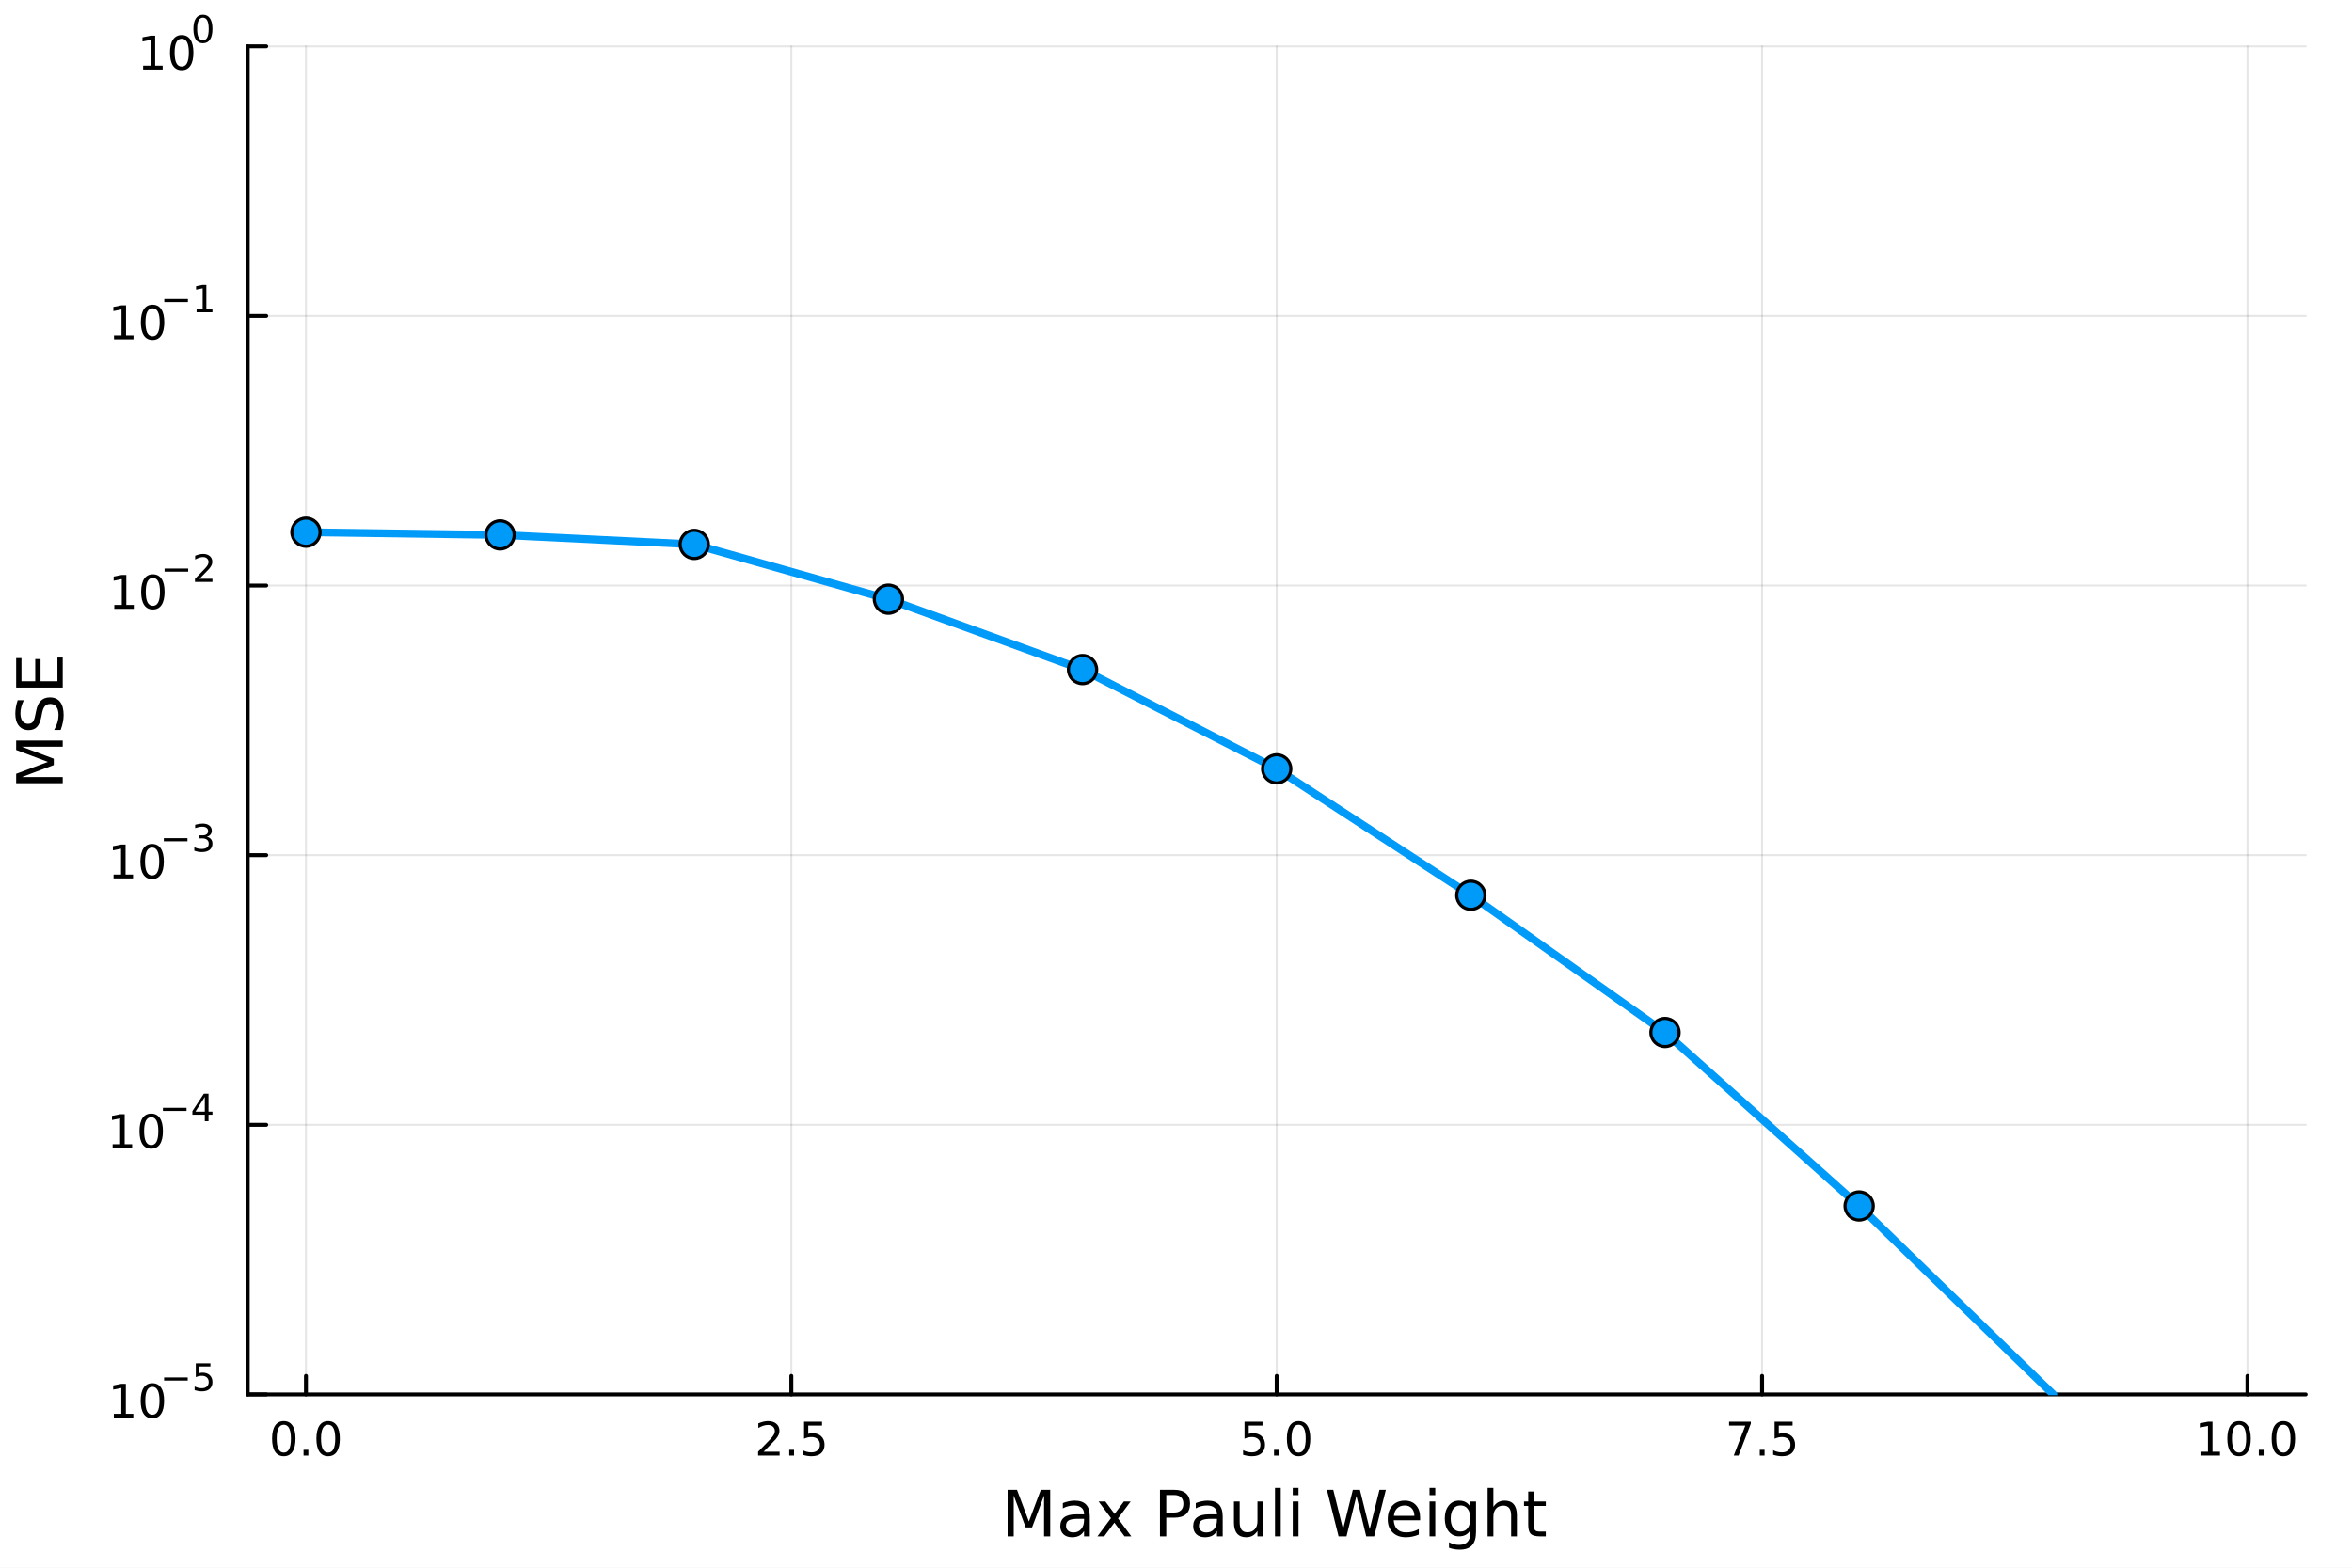
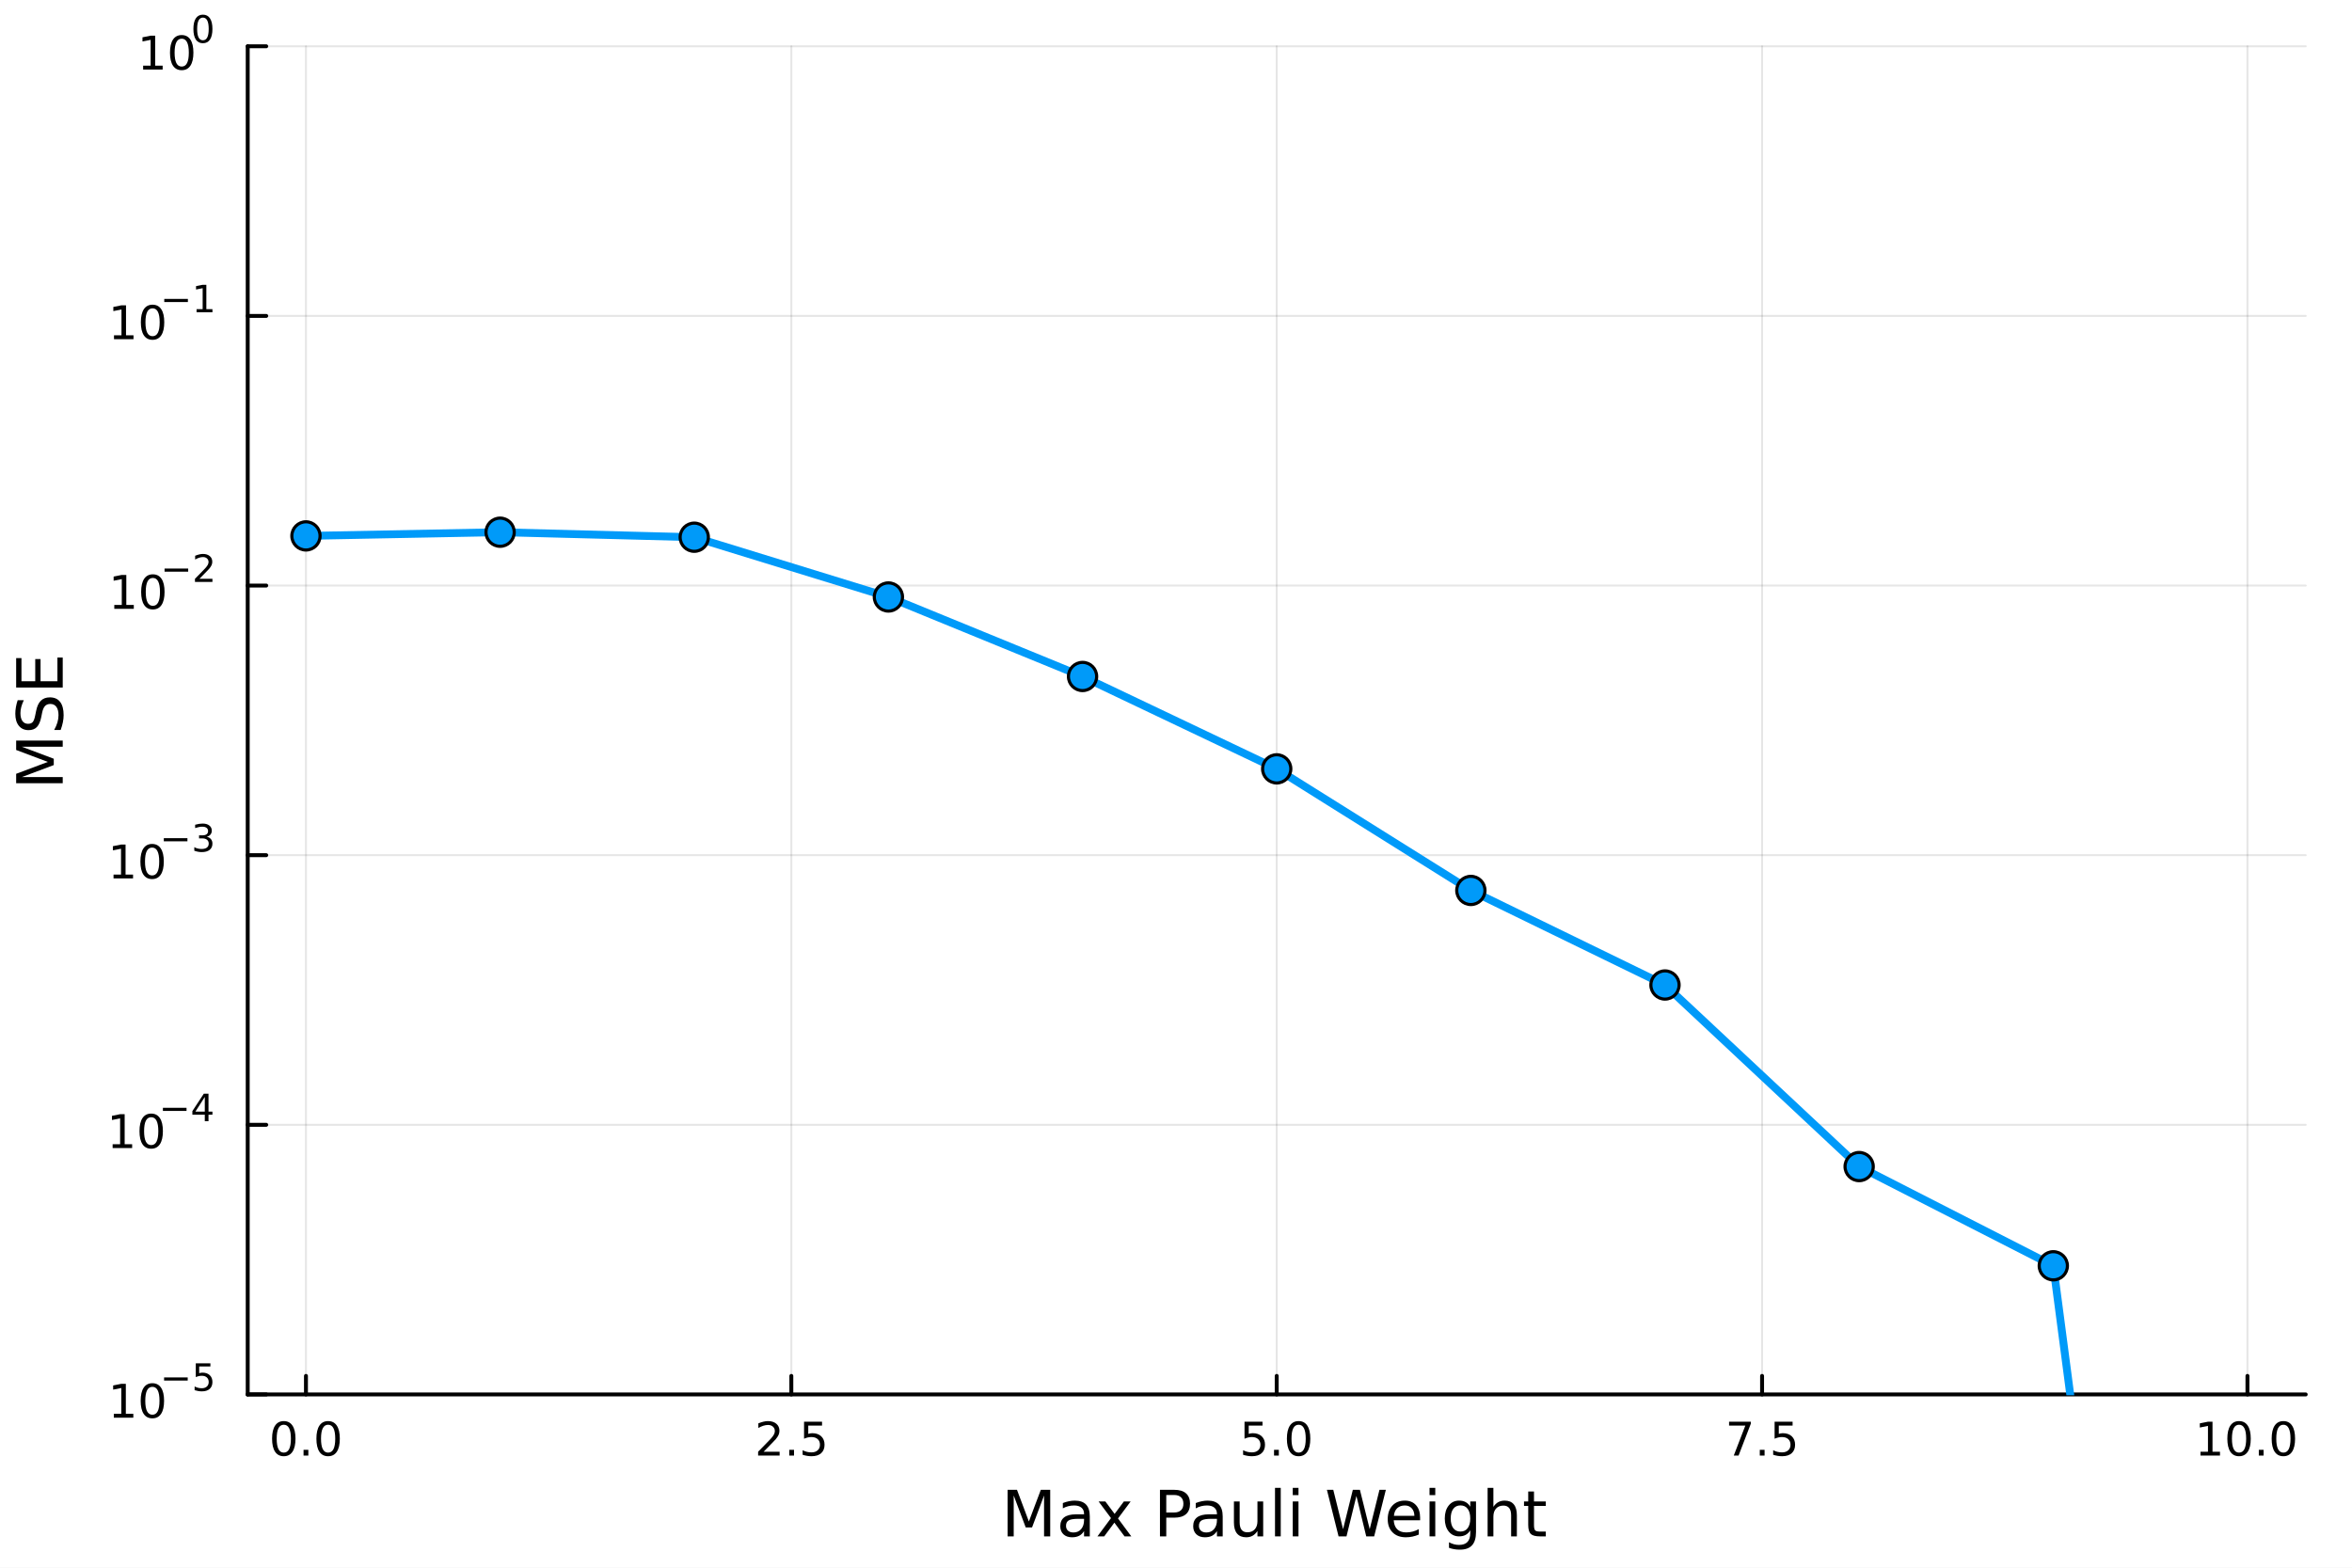
<svg xmlns="http://www.w3.org/2000/svg" width="600" height="400" viewBox="0 0 2400 1600">
  <defs>
    <clipPath id="clip060">
      <rect x="0" y="0" width="2400" height="1600" />
    </clipPath>
  </defs>
  <path clip-path="url(#clip060)" d="M0 1600 L2400 1600 L2400 0 L0 0  Z" fill="#ffffff" fill-rule="evenodd" fill-opacity="1" />
  <defs>
    <clipPath id="clip061">
      <rect x="480" y="0" width="1681" height="1600" />
    </clipPath>
  </defs>
  <path clip-path="url(#clip060)" d="M252.764 1423.18 L2352.76 1423.18 L2352.76 47.244 L252.764 47.244  Z" fill="#ffffff" fill-rule="evenodd" fill-opacity="1" />
  <defs>
    <clipPath id="clip062">
      <rect x="252" y="47" width="2101" height="1377" />
    </clipPath>
  </defs>
  <polyline clip-path="url(#clip062)" style="stroke:#000000; stroke-linecap:round; stroke-linejoin:round; stroke-width:2; stroke-opacity:0.1; fill:none" points="312.198,1423.18 312.198,47.244 " />
  <polyline clip-path="url(#clip062)" style="stroke:#000000; stroke-linecap:round; stroke-linejoin:round; stroke-width:2; stroke-opacity:0.1; fill:none" points="807.479,1423.18 807.479,47.244 " />
  <polyline clip-path="url(#clip062)" style="stroke:#000000; stroke-linecap:round; stroke-linejoin:round; stroke-width:2; stroke-opacity:0.1; fill:none" points="1302.76,1423.18 1302.76,47.244 " />
  <polyline clip-path="url(#clip062)" style="stroke:#000000; stroke-linecap:round; stroke-linejoin:round; stroke-width:2; stroke-opacity:0.1; fill:none" points="1798.04,1423.18 1798.04,47.244 " />
  <polyline clip-path="url(#clip062)" style="stroke:#000000; stroke-linecap:round; stroke-linejoin:round; stroke-width:2; stroke-opacity:0.1; fill:none" points="2293.32,1423.18 2293.32,47.244 " />
  <polyline clip-path="url(#clip062)" style="stroke:#000000; stroke-linecap:round; stroke-linejoin:round; stroke-width:2; stroke-opacity:0.1; fill:none" points="252.764,1423.18 2352.76,1423.18 " />
  <polyline clip-path="url(#clip062)" style="stroke:#000000; stroke-linecap:round; stroke-linejoin:round; stroke-width:2; stroke-opacity:0.1; fill:none" points="252.764,1147.99 2352.76,1147.99 " />
  <polyline clip-path="url(#clip062)" style="stroke:#000000; stroke-linecap:round; stroke-linejoin:round; stroke-width:2; stroke-opacity:0.1; fill:none" points="252.764,872.806 2352.76,872.806 " />
  <polyline clip-path="url(#clip062)" style="stroke:#000000; stroke-linecap:round; stroke-linejoin:round; stroke-width:2; stroke-opacity:0.1; fill:none" points="252.764,597.618 2352.76,597.618 " />
  <polyline clip-path="url(#clip062)" style="stroke:#000000; stroke-linecap:round; stroke-linejoin:round; stroke-width:2; stroke-opacity:0.1; fill:none" points="252.764,322.431 2352.76,322.431 " />
  <polyline clip-path="url(#clip062)" style="stroke:#000000; stroke-linecap:round; stroke-linejoin:round; stroke-width:2; stroke-opacity:0.1; fill:none" points="252.764,47.244 2352.76,47.244 " />
  <polyline clip-path="url(#clip060)" style="stroke:#000000; stroke-linecap:round; stroke-linejoin:round; stroke-width:4; stroke-opacity:1; fill:none" points="252.764,1423.18 2352.76,1423.18 " />
  <polyline clip-path="url(#clip060)" style="stroke:#000000; stroke-linecap:round; stroke-linejoin:round; stroke-width:4; stroke-opacity:1; fill:none" points="312.198,1423.18 312.198,1404.28 " />
  <polyline clip-path="url(#clip060)" style="stroke:#000000; stroke-linecap:round; stroke-linejoin:round; stroke-width:4; stroke-opacity:1; fill:none" points="807.479,1423.18 807.479,1404.28 " />
  <polyline clip-path="url(#clip060)" style="stroke:#000000; stroke-linecap:round; stroke-linejoin:round; stroke-width:4; stroke-opacity:1; fill:none" points="1302.76,1423.18 1302.76,1404.28 " />
  <polyline clip-path="url(#clip060)" style="stroke:#000000; stroke-linecap:round; stroke-linejoin:round; stroke-width:4; stroke-opacity:1; fill:none" points="1798.04,1423.18 1798.04,1404.28 " />
  <polyline clip-path="url(#clip060)" style="stroke:#000000; stroke-linecap:round; stroke-linejoin:round; stroke-width:4; stroke-opacity:1; fill:none" points="2293.32,1423.18 2293.32,1404.28 " />
  <path clip-path="url(#clip060)" d="M289.582 1454.1 Q285.971 1454.1 284.142 1457.66 Q282.337 1461.2 282.337 1468.33 Q282.337 1475.44 284.142 1479.01 Q285.971 1482.55 289.582 1482.55 Q293.216 1482.55 295.022 1479.01 Q296.851 1475.44 296.851 1468.33 Q296.851 1461.2 295.022 1457.66 Q293.216 1454.1 289.582 1454.1 M289.582 1450.39 Q295.392 1450.39 298.448 1455 Q301.526 1459.58 301.526 1468.33 Q301.526 1477.06 298.448 1481.67 Q295.392 1486.25 289.582 1486.25 Q283.772 1486.25 280.693 1481.67 Q277.638 1477.06 277.638 1468.33 Q277.638 1459.58 280.693 1455 Q283.772 1450.39 289.582 1450.39 Z" fill="#000000" fill-rule="nonzero" fill-opacity="1" />
  <path clip-path="url(#clip060)" d="M309.744 1479.7 L314.628 1479.7 L314.628 1485.58 L309.744 1485.58 L309.744 1479.7 Z" fill="#000000" fill-rule="nonzero" fill-opacity="1" />
  <path clip-path="url(#clip060)" d="M334.813 1454.1 Q331.202 1454.1 329.374 1457.66 Q327.568 1461.2 327.568 1468.33 Q327.568 1475.44 329.374 1479.01 Q331.202 1482.55 334.813 1482.55 Q338.448 1482.55 340.253 1479.01 Q342.082 1475.44 342.082 1468.33 Q342.082 1461.2 340.253 1457.66 Q338.448 1454.1 334.813 1454.1 M334.813 1450.39 Q340.623 1450.39 343.679 1455 Q346.758 1459.58 346.758 1468.33 Q346.758 1477.06 343.679 1481.67 Q340.623 1486.25 334.813 1486.25 Q329.003 1486.25 325.924 1481.67 Q322.869 1477.06 322.869 1468.33 Q322.869 1459.58 325.924 1455 Q329.003 1450.39 334.813 1450.39 Z" fill="#000000" fill-rule="nonzero" fill-opacity="1" />
  <path clip-path="url(#clip060)" d="M779.215 1481.64 L795.534 1481.64 L795.534 1485.58 L773.59 1485.58 L773.59 1481.64 Q776.252 1478.89 780.835 1474.26 Q785.442 1469.61 786.622 1468.27 Q788.868 1465.74 789.747 1464.01 Q790.65 1462.25 790.65 1460.56 Q790.65 1457.8 788.706 1456.07 Q786.784 1454.33 783.683 1454.33 Q781.484 1454.33 779.03 1455.09 Q776.599 1455.86 773.822 1457.41 L773.822 1452.69 Q776.646 1451.55 779.099 1450.97 Q781.553 1450.39 783.59 1450.39 Q788.96 1450.39 792.155 1453.08 Q795.349 1455.77 795.349 1460.26 Q795.349 1462.39 794.539 1464.31 Q793.752 1466.2 791.646 1468.8 Q791.067 1469.47 787.965 1472.69 Q784.863 1475.88 779.215 1481.64 Z" fill="#000000" fill-rule="nonzero" fill-opacity="1" />
  <path clip-path="url(#clip060)" d="M805.349 1479.7 L810.233 1479.7 L810.233 1485.58 L805.349 1485.58 L805.349 1479.7 Z" fill="#000000" fill-rule="nonzero" fill-opacity="1" />
  <path clip-path="url(#clip060)" d="M820.465 1451.02 L838.821 1451.02 L838.821 1454.96 L824.747 1454.96 L824.747 1463.43 Q825.766 1463.08 826.784 1462.92 Q827.803 1462.73 828.821 1462.73 Q834.608 1462.73 837.988 1465.9 Q841.368 1469.08 841.368 1474.49 Q841.368 1480.07 837.895 1483.17 Q834.423 1486.25 828.104 1486.25 Q825.928 1486.25 823.659 1485.88 Q821.414 1485.51 819.007 1484.77 L819.007 1480.07 Q821.09 1481.2 823.312 1481.76 Q825.534 1482.32 828.011 1482.32 Q832.016 1482.32 834.354 1480.21 Q836.692 1478.1 836.692 1474.49 Q836.692 1470.88 834.354 1468.77 Q832.016 1466.67 828.011 1466.67 Q826.136 1466.67 824.261 1467.08 Q822.409 1467.5 820.465 1468.38 L820.465 1451.02 Z" fill="#000000" fill-rule="nonzero" fill-opacity="1" />
  <path clip-path="url(#clip060)" d="M1269.92 1451.02 L1288.28 1451.02 L1288.28 1454.96 L1274.21 1454.96 L1274.21 1463.43 Q1275.23 1463.08 1276.24 1462.92 Q1277.26 1462.73 1278.28 1462.73 Q1284.07 1462.73 1287.45 1465.9 Q1290.83 1469.08 1290.83 1474.49 Q1290.83 1480.07 1287.35 1483.17 Q1283.88 1486.25 1277.56 1486.25 Q1275.39 1486.25 1273.12 1485.88 Q1270.87 1485.51 1268.47 1484.77 L1268.47 1480.07 Q1270.55 1481.2 1272.77 1481.76 Q1274.99 1482.32 1277.47 1482.32 Q1281.48 1482.32 1283.81 1480.21 Q1286.15 1478.1 1286.15 1474.49 Q1286.15 1470.88 1283.81 1468.77 Q1281.48 1466.67 1277.47 1466.67 Q1275.6 1466.67 1273.72 1467.08 Q1271.87 1467.5 1269.92 1468.38 L1269.92 1451.02 Z" fill="#000000" fill-rule="nonzero" fill-opacity="1" />
  <path clip-path="url(#clip060)" d="M1300.04 1479.7 L1304.92 1479.7 L1304.92 1485.58 L1300.04 1485.58 L1300.04 1479.7 Z" fill="#000000" fill-rule="nonzero" fill-opacity="1" />
  <path clip-path="url(#clip060)" d="M1325.11 1454.1 Q1321.5 1454.1 1319.67 1457.66 Q1317.86 1461.2 1317.86 1468.33 Q1317.86 1475.44 1319.67 1479.01 Q1321.5 1482.55 1325.11 1482.55 Q1328.74 1482.55 1330.55 1479.01 Q1332.38 1475.44 1332.38 1468.33 Q1332.38 1461.2 1330.55 1457.66 Q1328.74 1454.1 1325.11 1454.1 M1325.11 1450.39 Q1330.92 1450.39 1333.98 1455 Q1337.05 1459.58 1337.05 1468.33 Q1337.05 1477.06 1333.98 1481.67 Q1330.92 1486.25 1325.11 1486.25 Q1319.3 1486.25 1316.22 1481.67 Q1313.16 1477.06 1313.16 1468.33 Q1313.16 1459.58 1316.22 1455 Q1319.3 1450.39 1325.11 1450.39 Z" fill="#000000" fill-rule="nonzero" fill-opacity="1" />
  <path clip-path="url(#clip060)" d="M1764.36 1451.02 L1786.58 1451.02 L1786.58 1453.01 L1774.04 1485.58 L1769.15 1485.58 L1780.96 1454.96 L1764.36 1454.96 L1764.36 1451.02 Z" fill="#000000" fill-rule="nonzero" fill-opacity="1" />
  <path clip-path="url(#clip060)" d="M1795.7 1479.7 L1800.59 1479.7 L1800.59 1485.58 L1795.7 1485.58 L1795.7 1479.7 Z" fill="#000000" fill-rule="nonzero" fill-opacity="1" />
  <path clip-path="url(#clip060)" d="M1810.82 1451.02 L1829.18 1451.02 L1829.18 1454.96 L1815.1 1454.96 L1815.1 1463.43 Q1816.12 1463.08 1817.14 1462.92 Q1818.16 1462.73 1819.18 1462.73 Q1824.96 1462.73 1828.34 1465.9 Q1831.72 1469.08 1831.72 1474.49 Q1831.72 1480.07 1828.25 1483.17 Q1824.78 1486.25 1818.46 1486.25 Q1816.28 1486.25 1814.01 1485.88 Q1811.77 1485.51 1809.36 1484.77 L1809.36 1480.07 Q1811.44 1481.2 1813.67 1481.76 Q1815.89 1482.32 1818.37 1482.32 Q1822.37 1482.32 1824.71 1480.21 Q1827.05 1478.1 1827.05 1474.49 Q1827.05 1470.88 1824.71 1468.77 Q1822.37 1466.67 1818.37 1466.67 Q1816.49 1466.67 1814.62 1467.08 Q1812.76 1467.5 1810.82 1468.38 L1810.82 1451.02 Z" fill="#000000" fill-rule="nonzero" fill-opacity="1" />
  <path clip-path="url(#clip060)" d="M2245.39 1481.64 L2253.03 1481.64 L2253.03 1455.28 L2244.72 1456.95 L2244.72 1452.69 L2252.99 1451.02 L2257.66 1451.02 L2257.66 1481.64 L2265.3 1481.64 L2265.3 1485.58 L2245.39 1485.58 L2245.39 1481.64 Z" fill="#000000" fill-rule="nonzero" fill-opacity="1" />
  <path clip-path="url(#clip060)" d="M2284.75 1454.1 Q2281.13 1454.1 2279.31 1457.66 Q2277.5 1461.2 2277.5 1468.33 Q2277.5 1475.44 2279.31 1479.01 Q2281.13 1482.55 2284.75 1482.55 Q2288.38 1482.55 2290.19 1479.01 Q2292.01 1475.44 2292.01 1468.33 Q2292.01 1461.2 2290.19 1457.66 Q2288.38 1454.1 2284.75 1454.1 M2284.75 1450.39 Q2290.56 1450.39 2293.61 1455 Q2296.69 1459.58 2296.69 1468.33 Q2296.69 1477.06 2293.61 1481.67 Q2290.56 1486.25 2284.75 1486.25 Q2278.94 1486.25 2275.86 1481.67 Q2272.8 1477.06 2272.8 1468.33 Q2272.8 1459.58 2275.86 1455 Q2278.94 1450.39 2284.75 1450.39 Z" fill="#000000" fill-rule="nonzero" fill-opacity="1" />
  <path clip-path="url(#clip060)" d="M2304.91 1479.7 L2309.79 1479.7 L2309.79 1485.58 L2304.91 1485.58 L2304.91 1479.7 Z" fill="#000000" fill-rule="nonzero" fill-opacity="1" />
  <path clip-path="url(#clip060)" d="M2329.98 1454.1 Q2326.37 1454.1 2324.54 1457.66 Q2322.73 1461.2 2322.73 1468.33 Q2322.73 1475.44 2324.54 1479.01 Q2326.37 1482.55 2329.98 1482.55 Q2333.61 1482.55 2335.42 1479.01 Q2337.25 1475.44 2337.25 1468.33 Q2337.25 1461.2 2335.42 1457.66 Q2333.61 1454.1 2329.98 1454.1 M2329.98 1450.39 Q2335.79 1450.39 2338.84 1455 Q2341.92 1459.58 2341.92 1468.33 Q2341.92 1477.06 2338.84 1481.67 Q2335.79 1486.25 2329.98 1486.25 Q2324.17 1486.25 2321.09 1481.67 Q2318.03 1477.06 2318.03 1468.33 Q2318.03 1459.58 2321.09 1455 Q2324.17 1450.39 2329.98 1450.39 Z" fill="#000000" fill-rule="nonzero" fill-opacity="1" />
  <path clip-path="url(#clip060)" d="M1028.16 1520.52 L1037.74 1520.52 L1049.87 1552.86 L1062.06 1520.52 L1071.64 1520.52 L1071.64 1568.04 L1065.37 1568.04 L1065.37 1526.32 L1053.11 1558.91 L1046.65 1558.91 L1034.4 1526.32 L1034.4 1568.04 L1028.16 1568.04 L1028.16 1520.52 Z" fill="#000000" fill-rule="nonzero" fill-opacity="1" />
  <path clip-path="url(#clip060)" d="M1100.35 1550.12 Q1093.25 1550.12 1090.51 1551.75 Q1087.77 1553.37 1087.77 1557.29 Q1087.77 1560.4 1089.81 1562.25 Q1091.88 1564.07 1095.41 1564.07 Q1100.28 1564.07 1103.21 1560.63 Q1106.17 1557.16 1106.17 1551.43 L1106.17 1550.12 L1100.35 1550.12 M1112.03 1547.71 L1112.03 1568.04 L1106.17 1568.04 L1106.17 1562.63 Q1104.17 1565.88 1101.17 1567.44 Q1098.18 1568.97 1093.85 1568.97 Q1088.38 1568.97 1085.13 1565.91 Q1081.92 1562.82 1081.92 1557.67 Q1081.92 1551.65 1085.93 1548.6 Q1089.97 1545.54 1097.96 1545.54 L1106.17 1545.54 L1106.17 1544.97 Q1106.17 1540.93 1103.5 1538.73 Q1100.86 1536.5 1096.05 1536.5 Q1092.99 1536.5 1090.1 1537.23 Q1087.2 1537.97 1084.53 1539.43 L1084.53 1534.02 Q1087.74 1532.78 1090.77 1532.17 Q1093.79 1531.54 1096.65 1531.54 Q1104.39 1531.54 1108.21 1535.55 Q1112.03 1539.56 1112.03 1547.71 Z" fill="#000000" fill-rule="nonzero" fill-opacity="1" />
  <path clip-path="url(#clip060)" d="M1153.72 1532.4 L1140.83 1549.74 L1154.39 1568.04 L1147.48 1568.04 L1137.11 1554.04 L1126.73 1568.04 L1119.83 1568.04 L1133.67 1549.39 L1121 1532.4 L1127.91 1532.4 L1137.36 1545.1 L1146.82 1532.4 L1153.72 1532.4 Z" fill="#000000" fill-rule="nonzero" fill-opacity="1" />
  <path clip-path="url(#clip060)" d="M1190.07 1525.81 L1190.07 1543.66 L1198.16 1543.66 Q1202.64 1543.66 1205.09 1541.34 Q1207.54 1539.02 1207.54 1534.72 Q1207.54 1530.45 1205.09 1528.13 Q1202.64 1525.81 1198.16 1525.81 L1190.07 1525.81 M1183.64 1520.52 L1198.16 1520.52 Q1206.14 1520.52 1210.22 1524.15 Q1214.32 1527.75 1214.32 1534.72 Q1214.32 1541.75 1210.22 1545.35 Q1206.14 1548.95 1198.16 1548.95 L1190.07 1548.95 L1190.07 1568.04 L1183.64 1568.04 L1183.64 1520.52 Z" fill="#000000" fill-rule="nonzero" fill-opacity="1" />
  <path clip-path="url(#clip060)" d="M1235.97 1550.12 Q1228.87 1550.12 1226.13 1551.75 Q1223.4 1553.37 1223.4 1557.29 Q1223.4 1560.4 1225.43 1562.25 Q1227.5 1564.07 1231.03 1564.07 Q1235.9 1564.07 1238.83 1560.63 Q1241.79 1557.16 1241.79 1551.43 L1241.79 1550.12 L1235.97 1550.12 M1247.65 1547.71 L1247.65 1568.04 L1241.79 1568.04 L1241.79 1562.63 Q1239.79 1565.88 1236.8 1567.44 Q1233.8 1568.97 1229.47 1568.97 Q1224 1568.97 1220.75 1565.91 Q1217.54 1562.82 1217.54 1557.67 Q1217.54 1551.65 1221.55 1548.6 Q1225.59 1545.54 1233.58 1545.54 L1241.79 1545.54 L1241.79 1544.97 Q1241.79 1540.93 1239.12 1538.73 Q1236.48 1536.5 1231.67 1536.5 Q1228.62 1536.5 1225.72 1537.23 Q1222.82 1537.97 1220.15 1539.43 L1220.15 1534.02 Q1223.36 1532.78 1226.39 1532.17 Q1229.41 1531.54 1232.28 1531.54 Q1240.01 1531.54 1243.83 1535.55 Q1247.65 1539.56 1247.65 1547.71 Z" fill="#000000" fill-rule="nonzero" fill-opacity="1" />
  <path clip-path="url(#clip060)" d="M1259.11 1553.98 L1259.11 1532.4 L1264.96 1532.4 L1264.96 1553.75 Q1264.96 1558.81 1266.94 1561.36 Q1268.91 1563.87 1272.86 1563.87 Q1277.6 1563.87 1280.34 1560.85 Q1283.11 1557.83 1283.11 1552.61 L1283.11 1532.4 L1288.96 1532.4 L1288.96 1568.04 L1283.11 1568.04 L1283.11 1562.57 Q1280.97 1565.82 1278.14 1567.41 Q1275.34 1568.97 1271.62 1568.97 Q1265.47 1568.97 1262.29 1565.15 Q1259.11 1561.33 1259.11 1553.98 M1273.84 1531.54 L1273.84 1531.54 Z" fill="#000000" fill-rule="nonzero" fill-opacity="1" />
  <path clip-path="url(#clip060)" d="M1301.03 1518.52 L1306.88 1518.52 L1306.88 1568.04 L1301.03 1568.04 L1301.03 1518.52 Z" fill="#000000" fill-rule="nonzero" fill-opacity="1" />
  <path clip-path="url(#clip060)" d="M1319.14 1532.4 L1324.99 1532.4 L1324.99 1568.04 L1319.14 1568.04 L1319.14 1532.4 M1319.14 1518.52 L1324.99 1518.52 L1324.99 1525.93 L1319.14 1525.93 L1319.14 1518.52 Z" fill="#000000" fill-rule="nonzero" fill-opacity="1" />
  <path clip-path="url(#clip060)" d="M1353.99 1520.52 L1360.48 1520.52 L1370.48 1560.69 L1380.44 1520.52 L1387.66 1520.52 L1397.66 1560.69 L1407.62 1520.52 L1414.14 1520.52 L1402.21 1568.04 L1394.12 1568.04 L1384.1 1526.79 L1373.98 1568.04 L1365.89 1568.04 L1353.99 1520.52 Z" fill="#000000" fill-rule="nonzero" fill-opacity="1" />
  <path clip-path="url(#clip060)" d="M1449.09 1548.76 L1449.09 1551.62 L1422.16 1551.62 Q1422.55 1557.67 1425.79 1560.85 Q1429.07 1564 1434.9 1564 Q1438.27 1564 1441.42 1563.17 Q1444.6 1562.35 1447.72 1560.69 L1447.72 1566.23 Q1444.57 1567.57 1441.26 1568.27 Q1437.95 1568.97 1434.55 1568.97 Q1426.02 1568.97 1421.02 1564 Q1416.05 1559.04 1416.05 1550.57 Q1416.05 1541.82 1420.76 1536.69 Q1425.51 1531.54 1433.53 1531.54 Q1440.72 1531.54 1444.89 1536.18 Q1449.09 1540.8 1449.09 1548.76 M1443.24 1547.04 Q1443.17 1542.23 1440.53 1539.37 Q1437.92 1536.5 1433.59 1536.5 Q1428.69 1536.5 1425.73 1539.27 Q1422.8 1542.04 1422.36 1547.07 L1443.24 1547.04 Z" fill="#000000" fill-rule="nonzero" fill-opacity="1" />
  <path clip-path="url(#clip060)" d="M1458.7 1532.4 L1464.56 1532.4 L1464.56 1568.04 L1458.7 1568.04 L1458.7 1532.4 M1458.7 1518.52 L1464.56 1518.52 L1464.56 1525.93 L1458.7 1525.93 L1458.7 1518.52 Z" fill="#000000" fill-rule="nonzero" fill-opacity="1" />
  <path clip-path="url(#clip060)" d="M1500.27 1549.81 Q1500.27 1543.44 1497.63 1539.94 Q1495.02 1536.44 1490.28 1536.44 Q1485.57 1536.44 1482.93 1539.94 Q1480.32 1543.44 1480.32 1549.81 Q1480.32 1556.14 1482.93 1559.64 Q1485.57 1563.14 1490.28 1563.14 Q1495.02 1563.14 1497.63 1559.64 Q1500.27 1556.14 1500.27 1549.81 M1506.13 1563.62 Q1506.13 1572.72 1502.09 1577.15 Q1498.04 1581.6 1489.7 1581.6 Q1486.62 1581.6 1483.88 1581.13 Q1481.14 1580.68 1478.56 1579.72 L1478.56 1574.03 Q1481.14 1575.43 1483.66 1576.1 Q1486.17 1576.76 1488.78 1576.76 Q1494.54 1576.76 1497.41 1573.74 Q1500.27 1570.75 1500.27 1564.67 L1500.27 1561.77 Q1498.46 1564.92 1495.62 1566.48 Q1492.79 1568.04 1488.85 1568.04 Q1482.29 1568.04 1478.28 1563.05 Q1474.27 1558.05 1474.27 1549.81 Q1474.27 1541.53 1478.28 1536.53 Q1482.29 1531.54 1488.85 1531.54 Q1492.79 1531.54 1495.62 1533.1 Q1498.46 1534.66 1500.27 1537.81 L1500.27 1532.4 L1506.13 1532.4 L1506.13 1563.62 Z" fill="#000000" fill-rule="nonzero" fill-opacity="1" />
  <path clip-path="url(#clip060)" d="M1547.82 1546.53 L1547.82 1568.04 L1541.97 1568.04 L1541.97 1546.72 Q1541.97 1541.66 1539.99 1539.14 Q1538.02 1536.63 1534.07 1536.63 Q1529.33 1536.63 1526.59 1539.65 Q1523.86 1542.68 1523.86 1547.9 L1523.86 1568.04 L1517.97 1568.04 L1517.97 1518.52 L1523.86 1518.52 L1523.86 1537.93 Q1525.96 1534.72 1528.79 1533.13 Q1531.65 1531.54 1535.38 1531.54 Q1541.52 1531.54 1544.67 1535.36 Q1547.82 1539.14 1547.82 1546.53 Z" fill="#000000" fill-rule="nonzero" fill-opacity="1" />
  <path clip-path="url(#clip060)" d="M1565.3 1522.27 L1565.3 1532.4 L1577.36 1532.4 L1577.36 1536.95 L1565.3 1536.95 L1565.3 1556.3 Q1565.3 1560.66 1566.48 1561.9 Q1567.68 1563.14 1571.35 1563.14 L1577.36 1563.14 L1577.36 1568.04 L1571.35 1568.04 Q1564.57 1568.04 1561.99 1565.53 Q1559.41 1562.98 1559.41 1556.3 L1559.41 1536.95 L1555.11 1536.95 L1555.11 1532.4 L1559.41 1532.4 L1559.41 1522.27 L1565.3 1522.27 Z" fill="#000000" fill-rule="nonzero" fill-opacity="1" />
  <polyline clip-path="url(#clip060)" style="stroke:#000000; stroke-linecap:round; stroke-linejoin:round; stroke-width:4; stroke-opacity:1; fill:none" points="252.764,1423.18 252.764,47.244 " />
  <polyline clip-path="url(#clip060)" style="stroke:#000000; stroke-linecap:round; stroke-linejoin:round; stroke-width:4; stroke-opacity:1; fill:none" points="252.764,1423.18 271.662,1423.18 " />
  <polyline clip-path="url(#clip060)" style="stroke:#000000; stroke-linecap:round; stroke-linejoin:round; stroke-width:4; stroke-opacity:1; fill:none" points="252.764,1147.99 271.662,1147.99 " />
  <polyline clip-path="url(#clip060)" style="stroke:#000000; stroke-linecap:round; stroke-linejoin:round; stroke-width:4; stroke-opacity:1; fill:none" points="252.764,872.806 271.662,872.806 " />
  <polyline clip-path="url(#clip060)" style="stroke:#000000; stroke-linecap:round; stroke-linejoin:round; stroke-width:4; stroke-opacity:1; fill:none" points="252.764,597.618 271.662,597.618 " />
  <polyline clip-path="url(#clip060)" style="stroke:#000000; stroke-linecap:round; stroke-linejoin:round; stroke-width:4; stroke-opacity:1; fill:none" points="252.764,322.431 271.662,322.431 " />
  <polyline clip-path="url(#clip060)" style="stroke:#000000; stroke-linecap:round; stroke-linejoin:round; stroke-width:4; stroke-opacity:1; fill:none" points="252.764,47.244 271.662,47.244 " />
  <path clip-path="url(#clip060)" d="M116.135 1442.97 L123.774 1442.97 L123.774 1416.61 L115.464 1418.27 L115.464 1414.01 L123.728 1412.35 L128.404 1412.35 L128.404 1442.97 L136.042 1442.97 L136.042 1446.91 L116.135 1446.91 L116.135 1442.97 Z" fill="#000000" fill-rule="nonzero" fill-opacity="1" />
  <path clip-path="url(#clip060)" d="M155.487 1415.43 Q151.876 1415.43 150.047 1418.99 Q148.241 1422.53 148.241 1429.66 Q148.241 1436.77 150.047 1440.33 Q151.876 1443.88 155.487 1443.88 Q159.121 1443.88 160.927 1440.33 Q162.755 1436.77 162.755 1429.66 Q162.755 1422.53 160.927 1418.99 Q159.121 1415.43 155.487 1415.43 M155.487 1411.72 Q161.297 1411.72 164.352 1416.33 Q167.431 1420.91 167.431 1429.66 Q167.431 1438.39 164.352 1443 Q161.297 1447.58 155.487 1447.58 Q149.677 1447.58 146.598 1443 Q143.542 1438.39 143.542 1429.66 Q143.542 1420.91 146.598 1416.33 Q149.677 1411.72 155.487 1411.72 Z" fill="#000000" fill-rule="nonzero" fill-opacity="1" />
  <path clip-path="url(#clip060)" d="M167.431 1405.82 L191.543 1405.82 L191.543 1409.02 L167.431 1409.02 L167.431 1405.82 Z" fill="#000000" fill-rule="nonzero" fill-opacity="1" />
  <path clip-path="url(#clip060)" d="M199.781 1391.42 L214.695 1391.42 L214.695 1394.61 L203.26 1394.61 L203.26 1401.5 Q204.088 1401.22 204.915 1401.08 Q205.743 1400.93 206.57 1400.93 Q211.272 1400.93 214.018 1403.51 Q216.764 1406.09 216.764 1410.49 Q216.764 1415.02 213.943 1417.54 Q211.122 1420.04 205.987 1420.04 Q204.219 1420.04 202.376 1419.74 Q200.552 1419.44 198.596 1418.84 L198.596 1415.02 Q200.288 1415.94 202.094 1416.39 Q203.899 1416.85 205.912 1416.85 Q209.166 1416.85 211.065 1415.13 Q212.965 1413.42 212.965 1410.49 Q212.965 1407.55 211.065 1405.84 Q209.166 1404.13 205.912 1404.13 Q204.388 1404.13 202.865 1404.47 Q201.36 1404.81 199.781 1405.52 L199.781 1391.42 Z" fill="#000000" fill-rule="nonzero" fill-opacity="1" />
  <path clip-path="url(#clip060)" d="M114.931 1167.79 L122.57 1167.79 L122.57 1141.42 L114.26 1143.09 L114.26 1138.83 L122.524 1137.16 L127.2 1137.16 L127.2 1167.79 L134.839 1167.79 L134.839 1171.72 L114.931 1171.72 L114.931 1167.79 Z" fill="#000000" fill-rule="nonzero" fill-opacity="1" />
  <path clip-path="url(#clip060)" d="M154.283 1140.24 Q150.672 1140.24 148.843 1143.8 Q147.038 1147.35 147.038 1154.48 Q147.038 1161.58 148.843 1165.15 Q150.672 1168.69 154.283 1168.69 Q157.917 1168.69 159.723 1165.15 Q161.552 1161.58 161.552 1154.48 Q161.552 1147.35 159.723 1143.8 Q157.917 1140.24 154.283 1140.24 M154.283 1136.54 Q160.093 1136.54 163.149 1141.14 Q166.227 1145.73 166.227 1154.48 Q166.227 1163.2 163.149 1167.81 Q160.093 1172.39 154.283 1172.39 Q148.473 1172.39 145.394 1167.81 Q142.339 1163.2 142.339 1154.48 Q142.339 1145.73 145.394 1141.14 Q148.473 1136.54 154.283 1136.54 Z" fill="#000000" fill-rule="nonzero" fill-opacity="1" />
  <path clip-path="url(#clip060)" d="M166.227 1130.64 L190.339 1130.64 L190.339 1133.83 L166.227 1133.83 L166.227 1130.64 Z" fill="#000000" fill-rule="nonzero" fill-opacity="1" />
  <path clip-path="url(#clip060)" d="M208.978 1119.54 L199.386 1134.53 L208.978 1134.53 L208.978 1119.54 M207.981 1116.23 L212.758 1116.23 L212.758 1134.53 L216.764 1134.53 L216.764 1137.69 L212.758 1137.69 L212.758 1144.31 L208.978 1144.31 L208.978 1137.69 L196.301 1137.69 L196.301 1134.02 L207.981 1116.23 Z" fill="#000000" fill-rule="nonzero" fill-opacity="1" />
  <path clip-path="url(#clip060)" d="M115.853 892.598 L123.492 892.598 L123.492 866.232 L115.182 867.899 L115.182 863.64 L123.446 861.973 L128.121 861.973 L128.121 892.598 L135.76 892.598 L135.76 896.533 L115.853 896.533 L115.853 892.598 Z" fill="#000000" fill-rule="nonzero" fill-opacity="1" />
  <path clip-path="url(#clip060)" d="M155.205 865.052 Q151.594 865.052 149.765 868.617 Q147.959 872.158 147.959 879.288 Q147.959 886.394 149.765 889.959 Q151.594 893.501 155.205 893.501 Q158.839 893.501 160.644 889.959 Q162.473 886.394 162.473 879.288 Q162.473 872.158 160.644 868.617 Q158.839 865.052 155.205 865.052 M155.205 861.348 Q161.015 861.348 164.07 865.955 Q167.149 870.538 167.149 879.288 Q167.149 888.015 164.07 892.621 Q161.015 897.204 155.205 897.204 Q149.395 897.204 146.316 892.621 Q143.26 888.015 143.26 879.288 Q143.26 870.538 146.316 865.955 Q149.395 861.348 155.205 861.348 Z" fill="#000000" fill-rule="nonzero" fill-opacity="1" />
  <path clip-path="url(#clip060)" d="M167.149 855.449 L191.261 855.449 L191.261 858.647 L167.149 858.647 L167.149 855.449 Z" fill="#000000" fill-rule="nonzero" fill-opacity="1" />
  <path clip-path="url(#clip060)" d="M210.971 853.982 Q213.698 854.566 215.222 856.409 Q216.764 858.252 216.764 860.96 Q216.764 865.117 213.905 867.392 Q211.046 869.668 205.78 869.668 Q204.012 869.668 202.132 869.311 Q200.27 868.972 198.276 868.276 L198.276 864.609 Q199.856 865.53 201.737 866.001 Q203.617 866.471 205.667 866.471 Q209.241 866.471 211.103 865.06 Q212.984 863.65 212.984 860.96 Q212.984 858.478 211.234 857.086 Q209.504 855.675 206.401 855.675 L203.128 855.675 L203.128 852.553 L206.551 852.553 Q209.354 852.553 210.84 851.443 Q212.325 850.315 212.325 848.209 Q212.325 846.046 210.783 844.898 Q209.26 843.732 206.401 843.732 Q204.84 843.732 203.053 844.071 Q201.266 844.409 199.122 845.124 L199.122 841.739 Q201.285 841.137 203.166 840.836 Q205.066 840.535 206.739 840.535 Q211.065 840.535 213.585 842.51 Q216.106 844.466 216.106 847.814 Q216.106 850.146 214.77 851.763 Q213.435 853.362 210.971 853.982 Z" fill="#000000" fill-rule="nonzero" fill-opacity="1" />
  <path clip-path="url(#clip060)" d="M116.624 617.411 L124.263 617.411 L124.263 591.045 L115.953 592.712 L115.953 588.453 L124.217 586.786 L128.893 586.786 L128.893 617.411 L136.531 617.411 L136.531 621.346 L116.624 621.346 L116.624 617.411 Z" fill="#000000" fill-rule="nonzero" fill-opacity="1" />
  <path clip-path="url(#clip060)" d="M155.976 589.865 Q152.365 589.865 150.536 593.429 Q148.73 596.971 148.73 604.101 Q148.73 611.207 150.536 614.772 Q152.365 618.314 155.976 618.314 Q159.61 618.314 161.416 614.772 Q163.244 611.207 163.244 604.101 Q163.244 596.971 161.416 593.429 Q159.61 589.865 155.976 589.865 M155.976 586.161 Q161.786 586.161 164.841 590.767 Q167.92 595.351 167.92 604.101 Q167.92 612.828 164.841 617.434 Q161.786 622.017 155.976 622.017 Q150.166 622.017 147.087 617.434 Q144.031 612.828 144.031 604.101 Q144.031 595.351 147.087 590.767 Q150.166 586.161 155.976 586.161 Z" fill="#000000" fill-rule="nonzero" fill-opacity="1" />
  <path clip-path="url(#clip060)" d="M167.92 580.262 L192.032 580.262 L192.032 583.46 L167.92 583.46 L167.92 580.262 Z" fill="#000000" fill-rule="nonzero" fill-opacity="1" />
  <path clip-path="url(#clip060)" d="M203.504 590.738 L216.764 590.738 L216.764 593.936 L198.934 593.936 L198.934 590.738 Q201.097 588.5 204.821 584.739 Q208.564 580.958 209.523 579.867 Q211.347 577.817 212.062 576.407 Q212.796 574.977 212.796 573.604 Q212.796 571.366 211.216 569.956 Q209.655 568.545 207.134 568.545 Q205.348 568.545 203.354 569.166 Q201.379 569.786 199.122 571.047 L199.122 567.21 Q201.417 566.288 203.41 565.818 Q205.404 565.348 207.059 565.348 Q211.423 565.348 214.018 567.529 Q216.613 569.711 216.613 573.36 Q216.613 575.09 215.955 576.651 Q215.316 578.193 213.604 580.3 Q213.134 580.845 210.614 583.46 Q208.094 586.055 203.504 590.738 Z" fill="#000000" fill-rule="nonzero" fill-opacity="1" />
  <path clip-path="url(#clip060)" d="M116.323 342.224 L123.962 342.224 L123.962 315.858 L115.652 317.525 L115.652 313.266 L123.916 311.599 L128.592 311.599 L128.592 342.224 L136.231 342.224 L136.231 346.159 L116.323 346.159 L116.323 342.224 Z" fill="#000000" fill-rule="nonzero" fill-opacity="1" />
  <path clip-path="url(#clip060)" d="M155.675 314.678 Q152.064 314.678 150.235 318.242 Q148.43 321.784 148.43 328.914 Q148.43 336.02 150.235 339.585 Q152.064 343.126 155.675 343.126 Q159.309 343.126 161.115 339.585 Q162.943 336.02 162.943 328.914 Q162.943 321.784 161.115 318.242 Q159.309 314.678 155.675 314.678 M155.675 310.974 Q161.485 310.974 164.541 315.58 Q167.619 320.164 167.619 328.914 Q167.619 337.64 164.541 342.247 Q161.485 346.83 155.675 346.83 Q149.865 346.83 146.786 342.247 Q143.73 337.64 143.73 328.914 Q143.73 320.164 146.786 315.58 Q149.865 310.974 155.675 310.974 Z" fill="#000000" fill-rule="nonzero" fill-opacity="1" />
  <path clip-path="url(#clip060)" d="M167.619 305.075 L191.731 305.075 L191.731 308.273 L167.619 308.273 L167.619 305.075 Z" fill="#000000" fill-rule="nonzero" fill-opacity="1" />
  <path clip-path="url(#clip060)" d="M200.589 315.551 L206.796 315.551 L206.796 294.129 L200.044 295.483 L200.044 292.023 L206.758 290.668 L210.557 290.668 L210.557 315.551 L216.764 315.551 L216.764 318.748 L200.589 318.748 L200.589 315.551 Z" fill="#000000" fill-rule="nonzero" fill-opacity="1" />
  <path clip-path="url(#clip060)" d="M146.058 67.037 L153.697 67.037 L153.697 40.671 L145.387 42.338 L145.387 38.078 L153.651 36.412 L158.327 36.412 L158.327 67.037 L165.966 67.037 L165.966 70.972 L146.058 70.972 L146.058 67.037 Z" fill="#000000" fill-rule="nonzero" fill-opacity="1" />
  <path clip-path="url(#clip060)" d="M185.41 39.49 Q181.799 39.49 179.97 43.055 Q178.165 46.597 178.165 53.726 Q178.165 60.833 179.97 64.398 Q181.799 67.939 185.41 67.939 Q189.044 67.939 190.85 64.398 Q192.678 60.833 192.678 53.726 Q192.678 46.597 190.85 43.055 Q189.044 39.49 185.41 39.49 M185.41 35.787 Q191.22 35.787 194.276 40.393 Q197.354 44.977 197.354 53.726 Q197.354 62.453 194.276 67.06 Q191.22 71.643 185.41 71.643 Q179.6 71.643 176.521 67.06 Q173.466 62.453 173.466 53.726 Q173.466 44.977 176.521 40.393 Q179.6 35.787 185.41 35.787 Z" fill="#000000" fill-rule="nonzero" fill-opacity="1" />
  <path clip-path="url(#clip060)" d="M207.059 17.983 Q204.125 17.983 202.639 20.879 Q201.172 23.757 201.172 29.549 Q201.172 35.324 202.639 38.22 Q204.125 41.097 207.059 41.097 Q210.012 41.097 211.479 38.22 Q212.965 35.324 212.965 29.549 Q212.965 23.757 211.479 20.879 Q210.012 17.983 207.059 17.983 M207.059 14.973 Q211.78 14.973 214.263 18.716 Q216.764 22.44 216.764 29.549 Q216.764 36.64 214.263 40.383 Q211.78 44.107 207.059 44.107 Q202.338 44.107 199.837 40.383 Q197.354 36.64 197.354 29.549 Q197.354 22.44 199.837 18.716 Q202.338 14.973 207.059 14.973 Z" fill="#000000" fill-rule="nonzero" fill-opacity="1" />
  <path clip-path="url(#clip060)" d="M16.484 799.331 L16.484 789.75 L48.822 777.623 L16.484 765.433 L16.484 755.853 L64.004 755.853 L64.004 762.123 L22.277 762.123 L54.869 774.377 L54.869 780.838 L22.277 793.092 L64.004 793.092 L64.004 799.331 L16.484 799.331 Z" fill="#000000" fill-rule="nonzero" fill-opacity="1" />
  <path clip-path="url(#clip060)" d="M18.044 714.603 L24.314 714.603 Q22.563 718.263 21.704 721.51 Q20.845 724.756 20.845 727.78 Q20.845 733.032 22.882 735.896 Q24.919 738.729 28.674 738.729 Q31.826 738.729 33.449 736.851 Q35.04 734.941 36.027 729.658 L36.823 725.775 Q38.191 718.582 41.66 715.176 Q45.098 711.738 50.891 711.738 Q57.798 711.738 61.362 716.385 Q64.927 721.001 64.927 729.944 Q64.927 733.318 64.163 737.138 Q63.399 740.925 61.904 744.999 L55.283 744.999 Q57.479 741.084 58.593 737.329 Q59.707 733.573 59.707 729.944 Q59.707 724.438 57.543 721.446 Q55.379 718.454 51.368 718.454 Q47.867 718.454 45.894 720.619 Q43.92 722.751 42.934 727.653 L42.17 731.568 Q40.737 738.761 37.682 741.976 Q34.626 745.19 29.184 745.19 Q22.882 745.19 19.253 740.766 Q15.625 736.31 15.625 728.512 Q15.625 725.17 16.23 721.701 Q16.834 718.231 18.044 714.603 Z" fill="#000000" fill-rule="nonzero" fill-opacity="1" />
  <path clip-path="url(#clip060)" d="M16.484 701.712 L16.484 671.666 L21.895 671.666 L21.895 695.283 L35.963 695.283 L35.963 672.653 L41.374 672.653 L41.374 695.283 L58.593 695.283 L58.593 671.093 L64.004 671.093 L64.004 701.712 L16.484 701.712 Z" fill="#000000" fill-rule="nonzero" fill-opacity="1" />
-   <polyline clip-path="url(#clip062)" style="stroke:#009af9; stroke-linecap:round; stroke-linejoin:round; stroke-width:8; stroke-opacity:1; fill:none" points="312.198,543.178 510.31,545.938 708.423,555.626 906.535,611.546 1104.65,683.361 1302.76,784.705 1500.87,913.737 1698.98,1053.76 1897.1,1230.83 2095.21,1423.18 2293.32,2799.12 " />
-   <circle clip-path="url(#clip062)" cx="312.198" cy="543.178" r="14.4" fill="#009af9" fill-rule="evenodd" fill-opacity="1" stroke="#000000" stroke-opacity="1" stroke-width="3.2" />
-   <circle clip-path="url(#clip062)" cx="510.31" cy="545.938" r="14.4" fill="#009af9" fill-rule="evenodd" fill-opacity="1" stroke="#000000" stroke-opacity="1" stroke-width="3.2" />
-   <circle clip-path="url(#clip062)" cx="708.423" cy="555.626" r="14.4" fill="#009af9" fill-rule="evenodd" fill-opacity="1" stroke="#000000" stroke-opacity="1" stroke-width="3.2" />
-   <circle clip-path="url(#clip062)" cx="906.535" cy="611.546" r="14.4" fill="#009af9" fill-rule="evenodd" fill-opacity="1" stroke="#000000" stroke-opacity="1" stroke-width="3.2" />
-   <circle clip-path="url(#clip062)" cx="1104.65" cy="683.361" r="14.4" fill="#009af9" fill-rule="evenodd" fill-opacity="1" stroke="#000000" stroke-opacity="1" stroke-width="3.2" />
+   <polyline clip-path="url(#clip062)" style="stroke:#009af9; stroke-linecap:round; stroke-linejoin:round; stroke-width:8; stroke-opacity:1; fill:none" points="312.198,546.95 510.31,543.178 708.423,548.287 906.535,609.284 1104.65,690.423 1302.76,784.705 1500.87,908.791 1698.98,1005.3 1897.1,1190.62 2095.21,1291.88 2293.32,2799.12 " />
+   <circle clip-path="url(#clip062)" cx="312.198" cy="546.95" r="14.4" fill="#009af9" fill-rule="evenodd" fill-opacity="1" stroke="#000000" stroke-opacity="1" stroke-width="3.2" />
+   <circle clip-path="url(#clip062)" cx="510.31" cy="543.178" r="14.4" fill="#009af9" fill-rule="evenodd" fill-opacity="1" stroke="#000000" stroke-opacity="1" stroke-width="3.2" />
+   <circle clip-path="url(#clip062)" cx="708.423" cy="548.287" r="14.4" fill="#009af9" fill-rule="evenodd" fill-opacity="1" stroke="#000000" stroke-opacity="1" stroke-width="3.2" />
+   <circle clip-path="url(#clip062)" cx="906.535" cy="609.284" r="14.4" fill="#009af9" fill-rule="evenodd" fill-opacity="1" stroke="#000000" stroke-opacity="1" stroke-width="3.2" />
+   <circle clip-path="url(#clip062)" cx="1104.65" cy="690.423" r="14.4" fill="#009af9" fill-rule="evenodd" fill-opacity="1" stroke="#000000" stroke-opacity="1" stroke-width="3.2" />
  <circle clip-path="url(#clip062)" cx="1302.76" cy="784.705" r="14.4" fill="#009af9" fill-rule="evenodd" fill-opacity="1" stroke="#000000" stroke-opacity="1" stroke-width="3.2" />
-   <circle clip-path="url(#clip062)" cx="1500.87" cy="913.737" r="14.4" fill="#009af9" fill-rule="evenodd" fill-opacity="1" stroke="#000000" stroke-opacity="1" stroke-width="3.2" />
-   <circle clip-path="url(#clip062)" cx="1698.98" cy="1053.76" r="14.4" fill="#009af9" fill-rule="evenodd" fill-opacity="1" stroke="#000000" stroke-opacity="1" stroke-width="3.2" />
-   <circle clip-path="url(#clip062)" cx="1897.1" cy="1230.83" r="14.4" fill="#009af9" fill-rule="evenodd" fill-opacity="1" stroke="#000000" stroke-opacity="1" stroke-width="3.2" />
+   <circle clip-path="url(#clip062)" cx="1500.87" cy="908.791" r="14.4" fill="#009af9" fill-rule="evenodd" fill-opacity="1" stroke="#000000" stroke-opacity="1" stroke-width="3.2" />
+   <circle clip-path="url(#clip062)" cx="1698.98" cy="1005.3" r="14.4" fill="#009af9" fill-rule="evenodd" fill-opacity="1" stroke="#000000" stroke-opacity="1" stroke-width="3.2" />
+   <circle clip-path="url(#clip062)" cx="1897.1" cy="1190.62" r="14.4" fill="#009af9" fill-rule="evenodd" fill-opacity="1" stroke="#000000" stroke-opacity="1" stroke-width="3.2" />
+   <circle clip-path="url(#clip062)" cx="2095.21" cy="1291.88" r="14.4" fill="#009af9" fill-rule="evenodd" fill-opacity="1" stroke="#000000" stroke-opacity="1" stroke-width="3.2" />
</svg>
